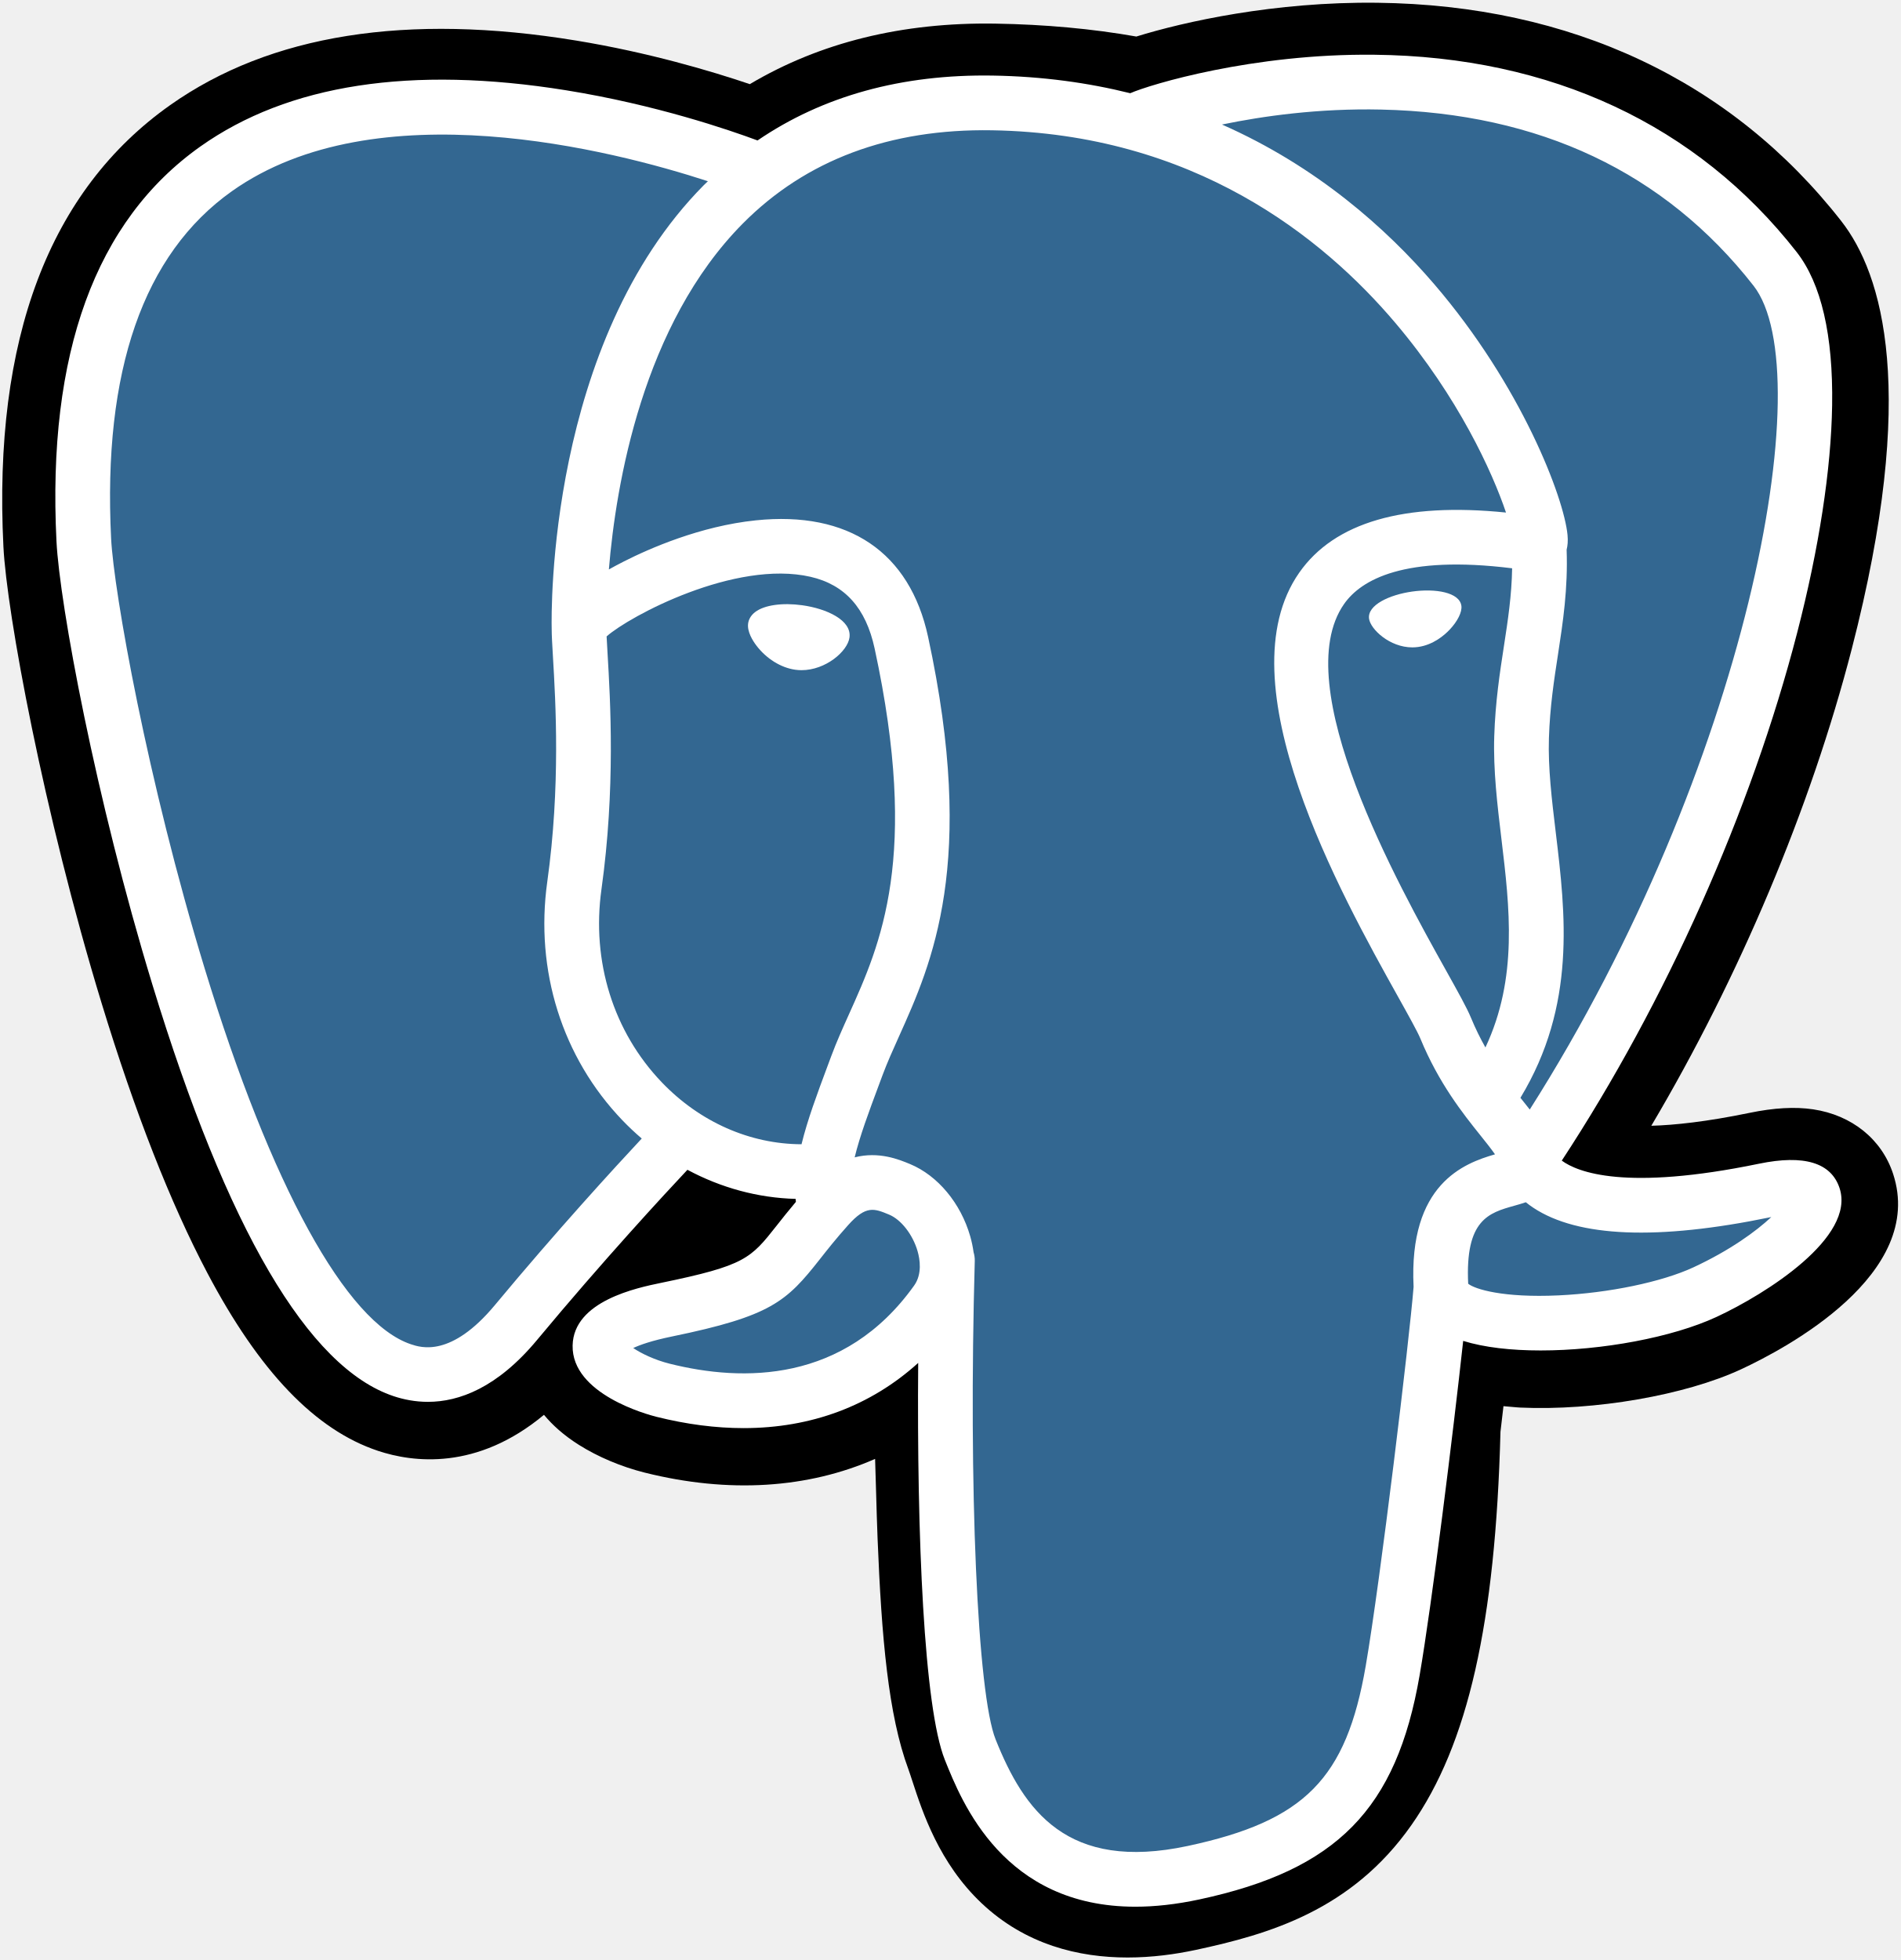
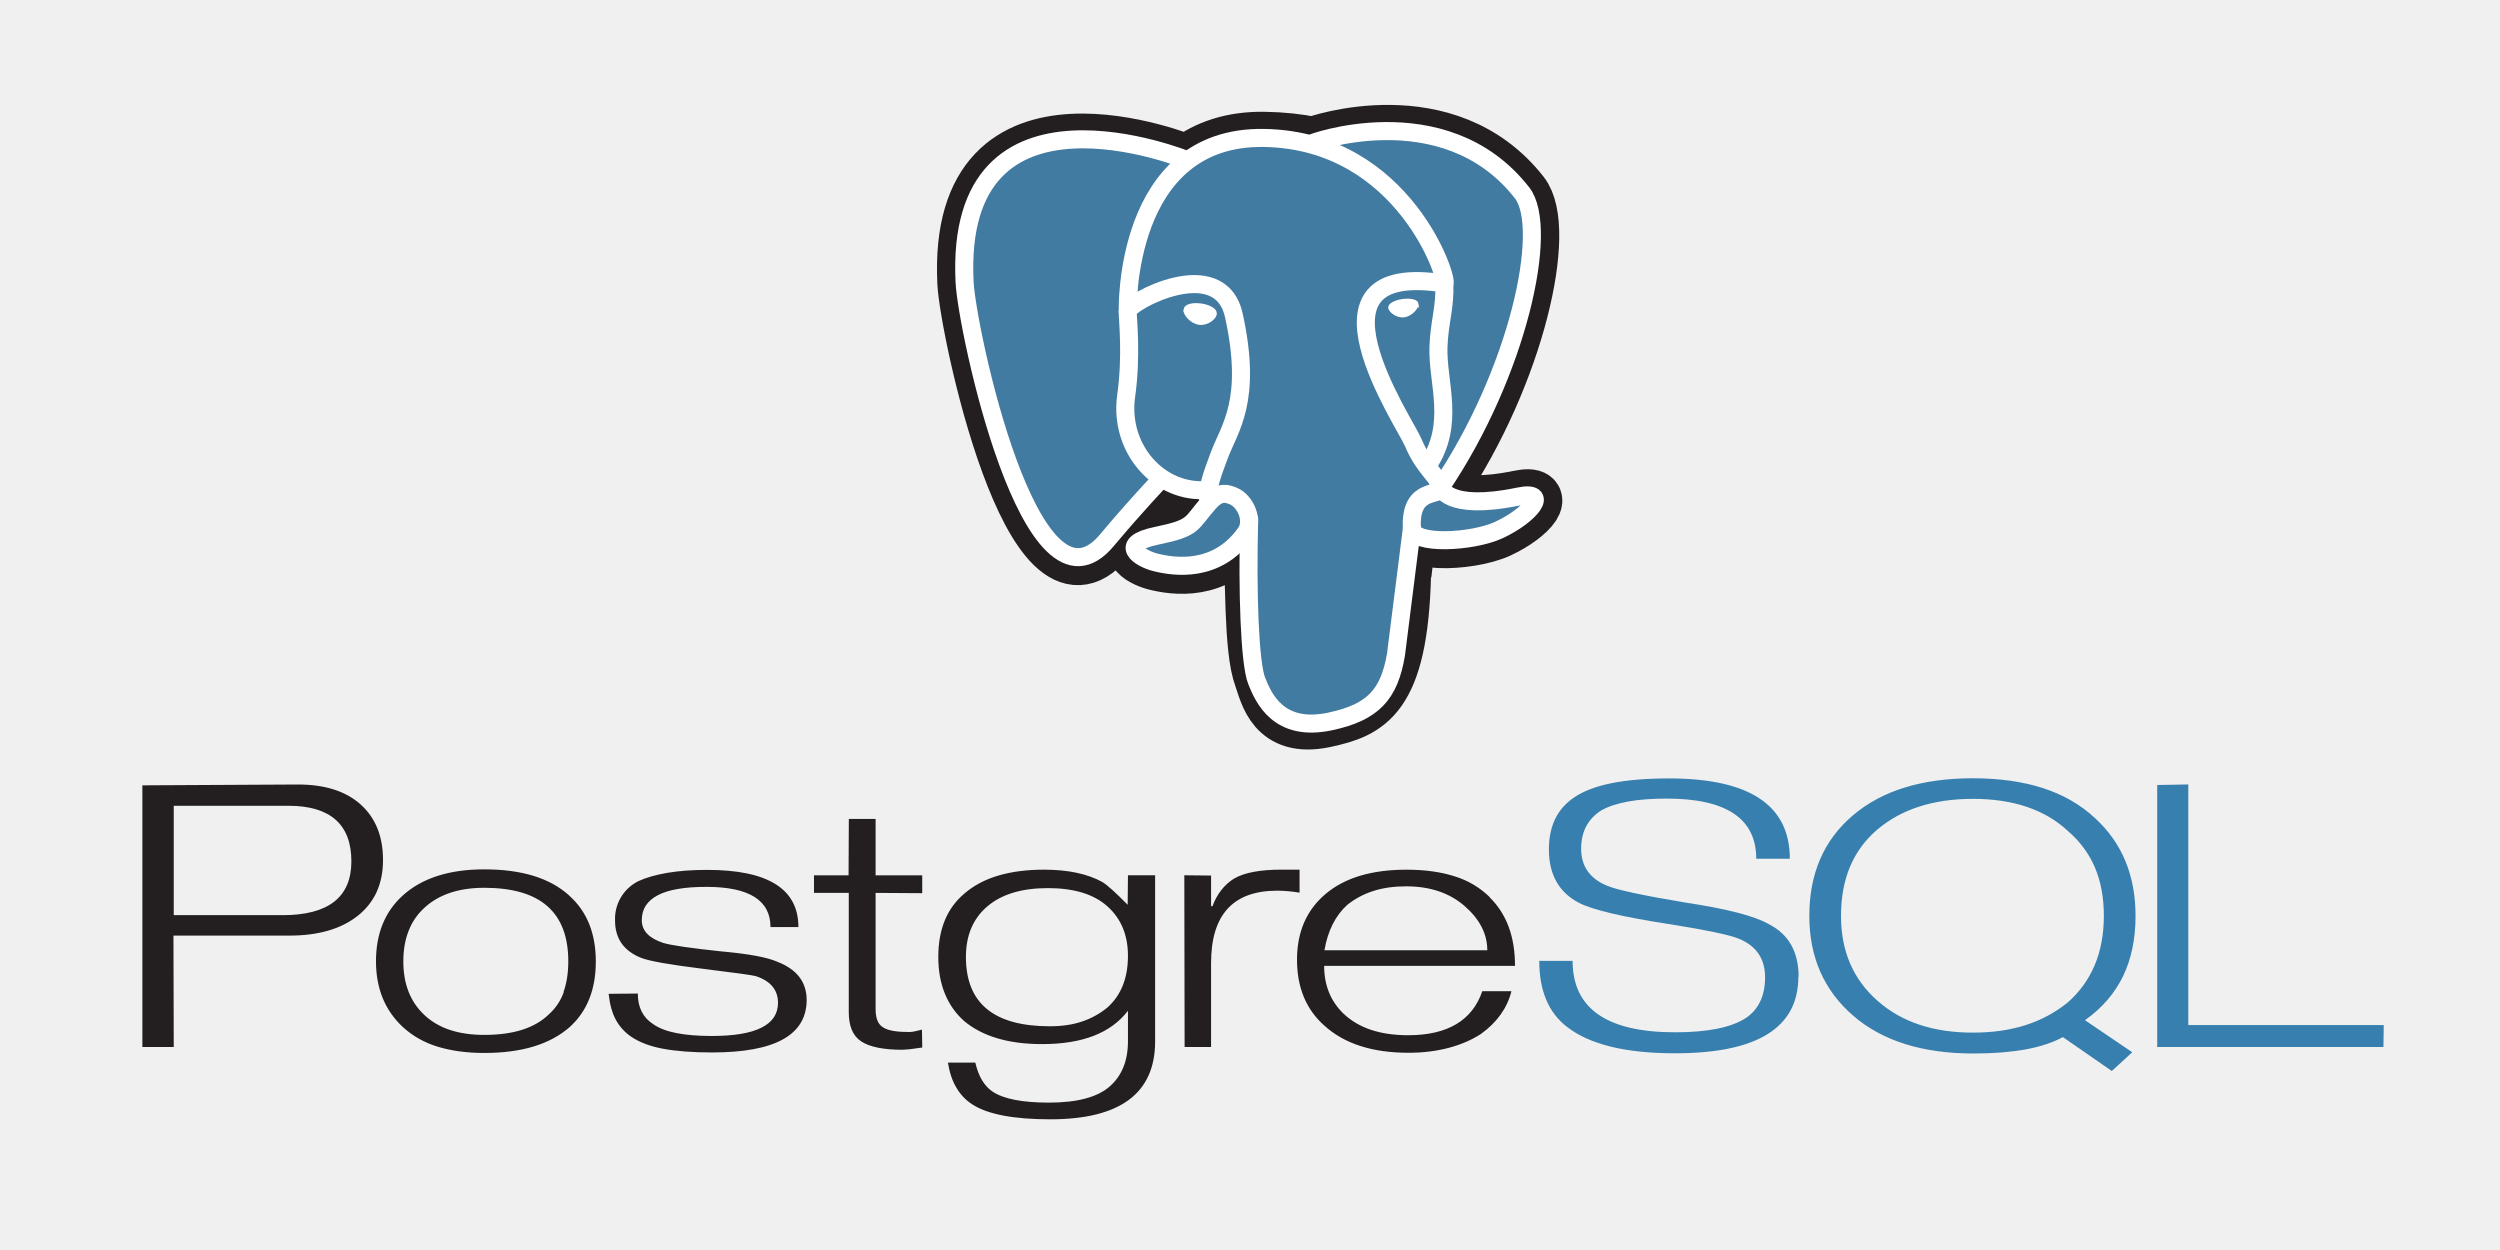
- <svg xmlns="http://www.w3.org/2000/svg" width="256px" height="264px" viewBox="0 0 256 264" version="1.1" preserveAspectRatio="xMidYMid">
-   <g>
-     <path d="M255.008,158.086 C253.473,153.437 249.452,150.199 244.252,149.422 C241.8,149.056 238.992,149.212 235.669,149.897 C229.877,151.092 225.58,151.547 222.444,151.635 C234.281,131.65 243.906,108.86 249.447,87.407 C258.406,52.718 253.619,36.915 248.024,29.767 C233.217,10.848 211.614,0.683 185.552,0.372 C171.649,0.202 159.444,2.947 153.077,4.921 C147.149,3.875 140.775,3.291 134.086,3.183 C121.55,2.983 110.473,5.716 101.008,11.333 C95.767,9.561 87.358,7.063 77.646,5.469 C54.804,1.719 36.394,4.641 22.928,14.154 C6.622,25.672 -0.937,45.684 0.461,73.634 C0.905,82.508 5.869,109.508 13.685,135.114 C18.177,149.832 22.967,162.054 27.922,171.444 C34.949,184.759 42.468,192.6 50.909,195.416 C55.64,196.992 64.236,198.096 73.277,190.567 C74.423,191.954 75.952,193.333 77.981,194.614 C80.558,196.239 83.709,197.567 86.856,198.354 C98.197,201.189 108.82,200.48 117.883,196.506 C117.939,198.118 117.982,199.658 118.018,200.988 C118.079,203.145 118.138,205.26 118.217,207.238 C118.754,220.612 119.664,231.011 122.36,238.287 C122.508,238.688 122.707,239.297 122.917,239.944 C124.262,244.062 126.511,250.956 132.233,256.355 C138.158,261.948 145.325,263.663 151.889,263.663 C155.181,263.663 158.322,263.231 161.077,262.641 C170.897,260.536 182.05,257.33 190.118,245.842 C197.746,234.982 201.454,218.625 202.125,192.851 C202.212,192.123 202.292,191.427 202.369,190.764 C202.422,190.316 202.475,189.859 202.529,189.402 L204.326,189.56 L204.789,189.591 C214.791,190.047 227.021,187.926 234.532,184.437 C240.467,181.683 259.486,171.642 255.008,158.086" fill="#000000" />
-     <path d="M237.906,160.722 C208.166,166.857 206.121,156.788 206.121,156.788 C237.522,110.195 250.648,51.052 239.32,36.577 C208.417,-2.908 154.922,15.766 154.029,16.25 L153.742,16.302 C147.866,15.082 141.291,14.356 133.9,14.235 C120.444,14.014 110.236,17.763 102.49,23.637 C102.49,23.637 7.06,-15.677 11.499,73.081 C12.443,91.963 38.563,215.954 69.717,178.503 C81.104,164.808 92.106,153.229 92.106,153.229 C97.571,156.859 104.113,158.711 110.971,158.046 L111.504,157.594 C111.338,159.294 111.414,160.957 111.717,162.926 C103.691,171.893 106.05,173.467 90.006,176.77 C73.771,180.116 83.308,186.072 89.535,187.629 C97.084,189.517 114.548,192.191 126.348,175.672 L125.878,177.557 C129.022,180.076 131.23,193.94 130.86,206.509 C130.49,219.077 130.243,227.706 132.721,234.446 C135.199,241.186 137.668,256.351 158.76,251.832 C176.383,248.055 185.516,238.268 186.787,221.943 C187.688,210.336 189.729,212.052 189.857,201.675 L191.494,196.763 C193.381,181.03 191.794,175.954 202.651,178.315 L205.29,178.547 C213.282,178.91 223.741,177.261 229.88,174.408 C243.098,168.274 250.938,158.031 237.904,160.722 L237.906,160.722" fill="#336791" />
-     <path d="M108.076,81.525 C105.397,81.152 102.969,81.497 101.741,82.427 C101.05,82.95 100.837,83.556 100.779,83.973 C100.625,85.078 101.4,86.3 101.875,86.93 C103.221,88.714 105.187,89.94 107.133,90.21 C107.415,90.249 107.696,90.268 107.975,90.268 C111.22,90.268 114.171,87.741 114.431,85.876 C114.756,83.54 111.365,81.983 108.076,81.525" fill="#FFFFFF" />
-     <path d="M196.86,81.599 L196.86,81.599 C196.604,79.768 193.346,79.246 190.254,79.676 C187.166,80.106 184.172,81.5 184.422,83.335 C184.623,84.762 187.199,87.198 190.249,87.198 C190.507,87.198 190.767,87.181 191.029,87.144 C193.065,86.862 194.559,85.569 195.268,84.824 C196.35,83.688 196.975,82.422 196.86,81.599" fill="#FFFFFF" />
-     <path d="M247.802,160.025 C246.668,156.596 243.018,155.493 236.954,156.745 C218.949,160.461 212.501,157.887 210.384,156.328 C224.379,135.007 235.892,109.236 242.103,85.191 C245.045,73.801 246.67,63.223 246.803,54.602 C246.95,45.138 245.338,38.184 242.014,33.936 C228.612,16.811 208.942,7.625 185.132,7.373 C168.763,7.189 154.933,11.378 152.252,12.556 C146.606,11.152 140.451,10.29 133.75,10.18 C121.462,9.981 110.84,12.923 102.046,18.919 C98.226,17.498 88.354,14.109 76.281,12.164 C55.409,8.803 38.823,11.35 26.987,19.735 C12.864,29.741 6.344,47.627 7.607,72.894 C8.032,81.396 12.876,107.548 20.52,132.593 C30.582,165.557 41.519,184.218 53.028,188.057 C54.375,188.506 55.929,188.82 57.641,188.82 C61.839,188.82 66.986,186.928 72.341,180.49 C81.236,169.789 89.541,160.822 92.602,157.564 C97.126,159.992 102.096,161.348 107.179,161.484 C107.188,161.617 107.202,161.75 107.214,161.882 C106.194,163.092 105.357,164.152 104.644,165.057 C101.122,169.528 100.389,170.459 89.052,172.793 C85.827,173.459 77.261,175.224 77.136,181.228 C77,187.788 87.261,190.543 88.43,190.835 C92.504,191.855 96.429,192.358 100.172,192.358 C109.275,192.357 117.286,189.366 123.688,183.577 C123.491,206.963 124.466,230.007 127.274,237.028 C129.573,242.776 135.192,256.823 152.938,256.822 C155.542,256.822 158.408,256.519 161.561,255.843 C180.082,251.872 188.125,243.687 191.236,225.64 C192.901,215.995 195.758,192.964 197.102,180.61 C199.938,181.495 203.589,181.9 207.536,181.899 C215.768,181.899 225.267,180.15 231.224,177.385 C237.916,174.277 249.992,166.651 247.802,160.025 L247.802,160.025 Z M203.696,76.545 C203.635,80.192 203.133,83.503 202.601,86.959 C202.028,90.676 201.436,94.519 201.287,99.184 C201.14,103.724 201.707,108.445 202.255,113.009 C203.363,122.228 204.5,131.721 200.099,141.087 C199.415,139.872 198.754,138.546 198.149,137.078 C197.602,135.752 196.414,133.622 194.77,130.674 C188.37,119.198 173.385,92.324 181.056,81.358 C183.341,78.094 189.14,74.738 203.696,76.545 L203.696,76.545 Z M186.052,14.758 C207.386,15.229 224.261,23.21 236.21,38.478 C245.374,50.189 235.283,103.476 206.07,149.447 C205.781,149.08 205.488,148.71 205.184,148.33 C205.063,148.178 204.939,148.024 204.814,147.868 C212.363,135.401 210.887,123.066 209.573,112.13 C209.033,107.642 208.524,103.403 208.653,99.421 C208.787,95.2 209.345,91.581 209.885,88.081 C210.548,83.768 211.223,79.305 211.037,74.044 C211.176,73.492 211.232,72.84 211.159,72.066 C210.684,67.021 204.924,51.922 193.184,38.255 C186.762,30.781 177.397,22.416 164.61,16.774 C170.11,15.634 177.631,14.571 186.052,14.758 L186.052,14.758 Z M66.674,175.778 C60.774,182.872 56.7,181.512 55.36,181.066 C46.629,178.154 36.5,159.702 27.569,130.442 C19.841,105.124 15.325,79.665 14.967,72.526 C13.839,49.948 19.312,34.213 31.235,25.757 C50.639,11.997 82.541,20.233 95.36,24.41 C95.176,24.592 94.984,24.762 94.802,24.947 C73.766,46.191 74.265,82.488 74.317,84.706 C74.315,85.562 74.387,86.774 74.485,88.441 C74.847,94.546 75.521,105.908 73.721,118.775 C72.049,130.732 75.735,142.435 83.832,150.884 C84.67,151.758 85.545,152.58 86.449,153.352 C82.845,157.212 75.012,165.748 66.674,175.778 L66.674,175.778 Z M89.153,145.785 C82.627,138.975 79.663,129.503 81.02,119.796 C82.92,106.203 82.219,94.365 81.842,88.005 C81.789,87.115 81.743,86.335 81.715,85.72 C84.788,82.995 99.029,75.365 109.184,77.692 C113.819,78.753 116.643,81.909 117.817,87.337 C123.893,115.44 118.621,127.153 114.385,136.566 C113.512,138.505 112.687,140.338 111.983,142.234 L111.437,143.7 C110.055,147.406 108.769,150.852 107.972,154.124 C101.034,154.103 94.285,151.14 89.153,145.785 L89.153,145.785 Z M90.218,183.685 C88.192,183.179 86.37,182.3 85.301,181.571 C86.194,181.15 87.783,180.579 90.539,180.012 C103.876,177.266 105.936,175.328 110.434,169.617 C111.465,168.308 112.634,166.823 114.253,165.015 C114.253,165.014 114.254,165.014 114.255,165.013 C116.666,162.313 117.769,162.771 119.769,163.601 C121.39,164.272 122.969,166.303 123.609,168.539 C123.912,169.595 124.252,171.6 123.139,173.159 C113.743,186.315 100.051,186.146 90.218,183.685 L90.218,183.685 Z M160.017,248.637 C143.701,252.133 137.924,243.808 134.117,234.291 C131.66,228.147 130.452,200.44 131.309,169.844 C131.32,169.437 131.262,169.043 131.15,168.674 C131.052,167.96 130.902,167.238 130.694,166.512 C129.42,162.06 126.315,158.336 122.59,156.792 C121.11,156.179 118.394,155.054 115.13,155.889 C115.826,153.021 117.033,149.782 118.342,146.275 L118.891,144.8 C119.509,143.137 120.285,141.414 121.105,139.59 C125.538,129.742 131.609,116.253 125.02,85.78 C122.552,74.366 114.31,68.792 101.816,70.087 C94.325,70.862 87.473,73.884 84.055,75.617 C83.32,75.989 82.648,76.349 82.02,76.699 C82.974,65.199 86.578,43.707 100.061,30.11 C108.549,21.549 119.854,17.321 133.628,17.549 C160.769,17.993 178.172,31.921 187.994,43.528 C196.458,53.529 201.041,63.604 202.87,69.037 C189.115,67.639 179.76,70.354 175.018,77.134 C164.701,91.882 180.662,120.506 188.333,134.263 C189.74,136.784 190.954,138.963 191.336,139.889 C193.834,145.943 197.068,149.985 199.429,152.935 C200.153,153.839 200.855,154.716 201.389,155.482 C197.223,156.683 189.74,159.458 190.422,173.329 C189.872,180.289 185.961,212.875 183.974,224.388 C181.351,239.598 175.754,245.263 160.017,248.637 L160.017,248.637 Z M228.121,170.701 C223.861,172.678 216.732,174.162 209.96,174.48 C202.479,174.83 198.672,173.642 197.776,172.911 C197.355,164.267 200.573,163.364 203.978,162.408 C204.513,162.257 205.035,162.111 205.539,161.935 C205.852,162.19 206.195,162.443 206.571,162.691 C212.583,166.659 223.306,167.087 238.445,163.962 C238.5,163.951 238.556,163.94 238.611,163.929 C236.569,165.838 233.075,168.4 228.121,170.701 L228.121,170.701 Z" fill="#FFFFFF" />
+ <svg xmlns="http://www.w3.org/2000/svg" width="120" height="60">
+   <style>.B{stroke-width:.866}.C{stroke:#fff}.D{stroke-linecap:round}.E{stroke-linejoin:round}</style>
+   <path d="M13.56 43.927H8.34v-5.25h5.504c2.014 0 3.022.9 3.022 2.666 0 1.723-1.102 2.585-3.305 2.585m3.752-5.312c-.715-.64-1.716-.96-3.003-.96l-7.476.04v12.56H8.34l-.014-5.347h5.563c1.395 0 2.493-.32 3.294-.96s1.202-1.53 1.202-2.666-.358-2.026-1.073-2.666zm9.747 9.004a2.56 2.56 0 0 1-.715 1.068c-.675.66-1.704.987-3.1.987-1.25 0-2.2-.32-2.88-.96s-1.005-1.497-1.005-2.57c0-.56.088-1.055.263-1.488a2.92 2.92 0 0 1 .762-1.096c.692-.63 1.646-.947 2.86-.947 2.7 0 4.033 1.177 4.033 3.53 0 .56-.077 1.05-.23 1.474m.273-4.633c-.918-.837-2.277-1.256-4.077-1.256-1.7 0-3.015.428-3.942 1.283-.837.774-1.255 1.818-1.255 3.132 0 1.305.432 2.358 1.296 3.16.477.432 1.033.745 1.667.938s1.38.3 2.234.3c1.8 0 3.154-.414 4.1-1.242.837-.756 1.255-1.804 1.255-3.145 0-1.35-.423-2.403-1.27-3.16zm11.4 4.997c0 1.7-1.515 2.536-4.544 2.536-.926 0-1.706-.06-2.34-.176s-1.148-.313-1.544-.584a2.31 2.31 0 0 1-.728-.8c-.18-.323-.297-.75-.35-1.255l1.4-.013c0 .665.247 1.155.74 1.47.53.378 1.467.567 2.813.567 2.117 0 3.176-.53 3.176-1.592 0-.62-.355-1.047-1.065-1.28-.144-.045-1-.164-2.57-.357s-2.546-.367-2.933-.52c-.836-.333-1.254-.93-1.254-1.794a2.02 2.02 0 0 1 1.12-1.889c.37-.17.83-.303 1.384-.398s1.195-.142 1.924-.142c2.916 0 4.374.915 4.374 2.745h-1.34c0-1.286-1.025-1.93-3.075-1.93-1.043 0-1.82.13-2.333.4s-.77.66-.77 1.2c0 .504.346.868 1.038 1.093.405.117 1.335.252 2.792.405 1.304.117 2.198.283 2.684.5.926.36 1.4.97 1.4 1.834zm5.536 2.3l-.573.08-.358.027c-.918 0-1.58-.133-1.985-.4s-.6-.732-.6-1.4v-5.73h-1.67v-.843h1.66l.013-2.708h1.285v2.708h2.238v.857l-2.238-.014v5.577c0 .415.1.702.33.86s.614.237 1.18.237c.08.01.17.006.27-.01s.247-.05.445-.102l.014.86zm8.887-1.912a3.81 3.81 0 0 1-1.2.661c-.45.153-.966.23-1.55.23-2.688 0-4.03-1.1-4.03-3.33 0-1.033.344-1.842 1.03-2.426s1.656-.876 2.905-.876c1.258 0 2.213.294 2.865.883s.978 1.377.978 2.366c0 1.078-.333 1.9-.998 2.494m2.283-6.36h-1.285l-.014 1.417c-.566-.575-.97-.94-1.214-1.092-.72-.395-1.65-.593-2.792-.593-1.673 0-2.95.382-3.83 1.146-.836.7-1.254 1.717-1.254 3.047 0 .656.106 1.243.317 1.76s.52.955.925 1.314c.883.737 2.13 1.106 3.742 1.106 1.936 0 3.3-.53 4.12-1.6v1.467c0 .935-.295 1.66-.884 2.172s-1.558.77-2.907.77c-1.268 0-2.172-.175-2.7-.524-.405-.268-.684-.734-.836-1.397H45.5c.144.925.535 1.595 1.174 2.008.738.476 1.984.714 3.738.714 3.356 0 5.034-1.247 5.034-3.742v-7.983zm6.95.835a6.72 6.72 0 0 0-1.078-.094c-2.112 0-3.168 1.158-3.168 3.475v4.028h-1.27l-.014-8.243 1.285.013v1.47h.067c.216-.58.557-1.02 1.025-1.318.512-.3 1.276-.435 2.292-.435h.863v1.103zm1.196 2.766c.162-.937.526-1.662 1.092-2.176.37-.297.787-.52 1.254-.67s.994-.223 1.578-.223c1.142 0 2.074.313 2.798.94s1.095 1.336 1.095 2.13h-7.807m7.933-2.543a4.12 4.12 0 0 0-1.674-1.001c-.666-.217-1.444-.325-2.335-.325-1.665 0-2.956.387-3.874 1.16s-1.377 1.827-1.377 3.16.44 2.4 1.322 3.172c.953.864 2.298 1.296 4.035 1.296.692 0 1.333-.08 1.922-.235s1.104-.38 1.545-.665c.774-.556 1.263-1.24 1.47-2.056h-1.4c-.477 1.4-1.663 2.114-3.56 2.114-1.34 0-2.37-.344-3.1-1.034-.62-.6-.93-1.356-.93-2.296h9.16c0-1.398-.4-2.495-1.228-3.3z" fill="#231f20" />
+   <path d="M86.32 46.888c0 2.447-1.974 3.67-5.92 3.67-2.365 0-4.092-.42-5.18-1.265-.9-.693-1.335-1.75-1.335-3.17h1.6c0 2.285 1.64 3.427 4.925 3.427 1.574 0 2.713-.234 3.414-.7.594-.413.9-1.06.9-1.94 0-.872-.405-1.483-1.215-1.834-.46-.2-1.58-.427-3.36-.715-2.24-.342-3.693-.683-4.358-1.024-.962-.503-1.444-1.357-1.444-2.562 0-1.123.4-1.96 1.228-2.508.88-.602 2.393-.903 4.534-.903 3.87 0 5.803 1.285 5.803 3.855H84.3c0-1.925-1.437-2.887-4.3-2.887-1.44 0-2.494.194-3.16.58-.63.414-.945 1.02-.945 1.822 0 .837.405 1.426 1.215 1.768.43.198 1.7.472 3.806.824 1.98.297 3.315.643 4 1.04.945.486 1.417 1.327 1.417 2.524zm12.908 1.25a6.2 6.2 0 0 1-2.012 1.071c-.748.238-1.585.357-2.512.357-1.9 0-3.42-.5-4.586-1.53s-1.75-2.377-1.75-4.074c0-1.77.578-3.147 1.735-4.135s2.7-1.482 4.6-1.482c1.936 0 3.458.516 4.565 1.55.585.503 1.017 1.1 1.297 1.765s.42 1.44.42 2.303c0 1.76-.586 3.152-1.756 4.176m.845.833c.828-.584 1.44-1.3 1.837-2.123s.595-1.8.595-2.878c0-1.95-.648-3.514-1.944-4.7-.693-.647-1.53-1.128-2.5-1.442s-2.1-.472-3.36-.472c-2.447 0-4.368.593-5.763 1.78s-2.092 2.795-2.092 4.826c0 1.977.703 3.572 2.1 4.785s3.33 1.82 5.768 1.82c.953 0 1.785-.065 2.496-.193s1.313-.327 1.808-.594l2.348 1.627.98-.9-2.273-1.542zm14.33 1.283h-10.858V37.68l1.493-.027v11.55h9.38l-.014 1.05z" fill="#367faf" />
+   <path d="M67.415 27.556c.197-1.64.138-1.88 1.36-1.614l.3.027c.94.043 2.167-.15 2.89-.486 1.553-.72 2.474-1.924.943-1.608-3.494.72-3.734-.462-3.734-.462 3.69-5.474 5.23-12.423 3.9-14.123-3.63-4.64-9.916-2.445-10.02-2.388l-.033.006c-.69-.143-1.463-.23-2.33-.243-1.58-.026-2.78.414-3.7 1.105 0 0-11.212-4.62-10.7 5.81.11 2.218 3.18 16.786 6.84 12.386 1.338-1.61 2.63-2.97 2.63-2.97.642.427 1.4.644 2.217.566l.062-.053a2.43 2.43 0 0 0 .025.626c-.943 1.053-.666 1.24-2.55 1.627-1.907.393-.787 1.093-.055 1.276.887.222 2.94.536 4.325-1.405l-.055.222c.37.296.345 2.127.397 3.435s.14 2.53.407 3.25.58 2.574 3.06 2.043c2.07-.444 3.654-1.082 3.798-7.023" fill="#231f20" stroke="#231f20" stroke-width="2.598" />
+   <path d="M72.916 23.875c-3.494.72-3.734-.462-3.734-.462 3.69-5.474 5.23-12.423 3.9-14.124-3.63-4.64-9.916-2.445-10.02-2.388l-.034.006c-.69-.143-1.463-.23-2.33-.243-1.58-.026-2.78.414-3.7 1.105 0 0-11.212-4.62-10.7 5.81.11 2.22 3.18 16.786 6.84 12.386 1.338-1.61 2.63-2.97 2.63-2.97.642.427 1.41.644 2.216.566l.063-.053c-.02.2-.01.395.025.626-.943 1.053-.666 1.24-2.55 1.627-1.907.393-.787 1.093-.055 1.276.887.222 2.94.536 4.325-1.405l-.055.222c.37.296.63 1.925.585 3.4s-.072 2.49.22 3.282.58 2.574 3.06 2.043c2.07-.444 3.144-1.594 3.293-3.512.106-1.364.346-1.162.36-2.38l.192-.577c.222-1.85.035-2.445 1.31-2.167l.3.027c.94.043 2.168-.15 2.89-.486 1.553-.72 2.474-1.924.943-1.608z" fill="#417ba2" />
+   <g fill="none" class="C B">
+     <g class="D">
+       <path d="M59.96 24.935c-.096 3.44.024 6.903.36 7.745s1.057 2.48 3.536 1.948c2.07-.444 2.824-1.303 3.15-3.2l.765-6.063M57 7.692s-11.22-4.586-10.7 5.842c.1 2.22 3.18 16.787 6.84 12.387 1.338-1.6 2.547-2.87 2.547-2.87M63.05 6.855c-.4.122 6.24-2.423 10.008 2.4 1.33 1.7-.2 8.65-3.9 14.124" class="E" />
+       <path d="M69.157 23.37s.24 1.183 3.735.462c1.53-.316.6.887-.943 1.608-1.274.59-4.13.743-4.178-.074-.12-2.11 1.504-1.468 1.386-1.996-.106-.476-.832-.943-1.312-2.107-.42-1.017-5.75-8.812 1.48-7.654.265-.055-1.886-6.877-8.652-6.988s-6.542 8.32-6.542 8.32" stroke-linejoin="bevel" />
+     </g>
+     <g class="E">
+       <path d="M58.066 24.09c-.943 1.053-.666 1.24-2.55 1.627-1.907.393-.787 1.093-.055 1.276.887.222 2.94.536 4.325-1.405.422-.59-.002-1.534-.582-1.775-.28-.116-.655-.26-1.136.277z" />
+       <path d="M58.004 24.072c-.095-.62.204-1.356.523-2.22.48-1.294 1.6-2.588.703-6.692-.66-3.058-5.098-.637-5.1-.222s.2 2.102-.074 4.067c-.36 2.564 1.63 4.733 3.923 4.51" class="D" />
+     </g>
  </g>
+   <g fill="#fff" class="C">
+     <path d="M56.948 14.877c-.02.142.26.52.623.57s.675-.245.694-.386-.26-.298-.624-.35-.675.023-.694.165z" stroke-width=".289" />
+     <path d="M68.022 14.588c.02.142-.26.52-.623.57s-.675-.245-.695-.386.26-.298.624-.348.675.023.695.165z" stroke-width=".144" />
+   </g>
+   <path d="M69.323 13.608c.06 1.11-.24 1.868-.277 3.05-.056 1.72.82 3.687-.5 5.657" fill="none" class="B C D E" />
</svg>
